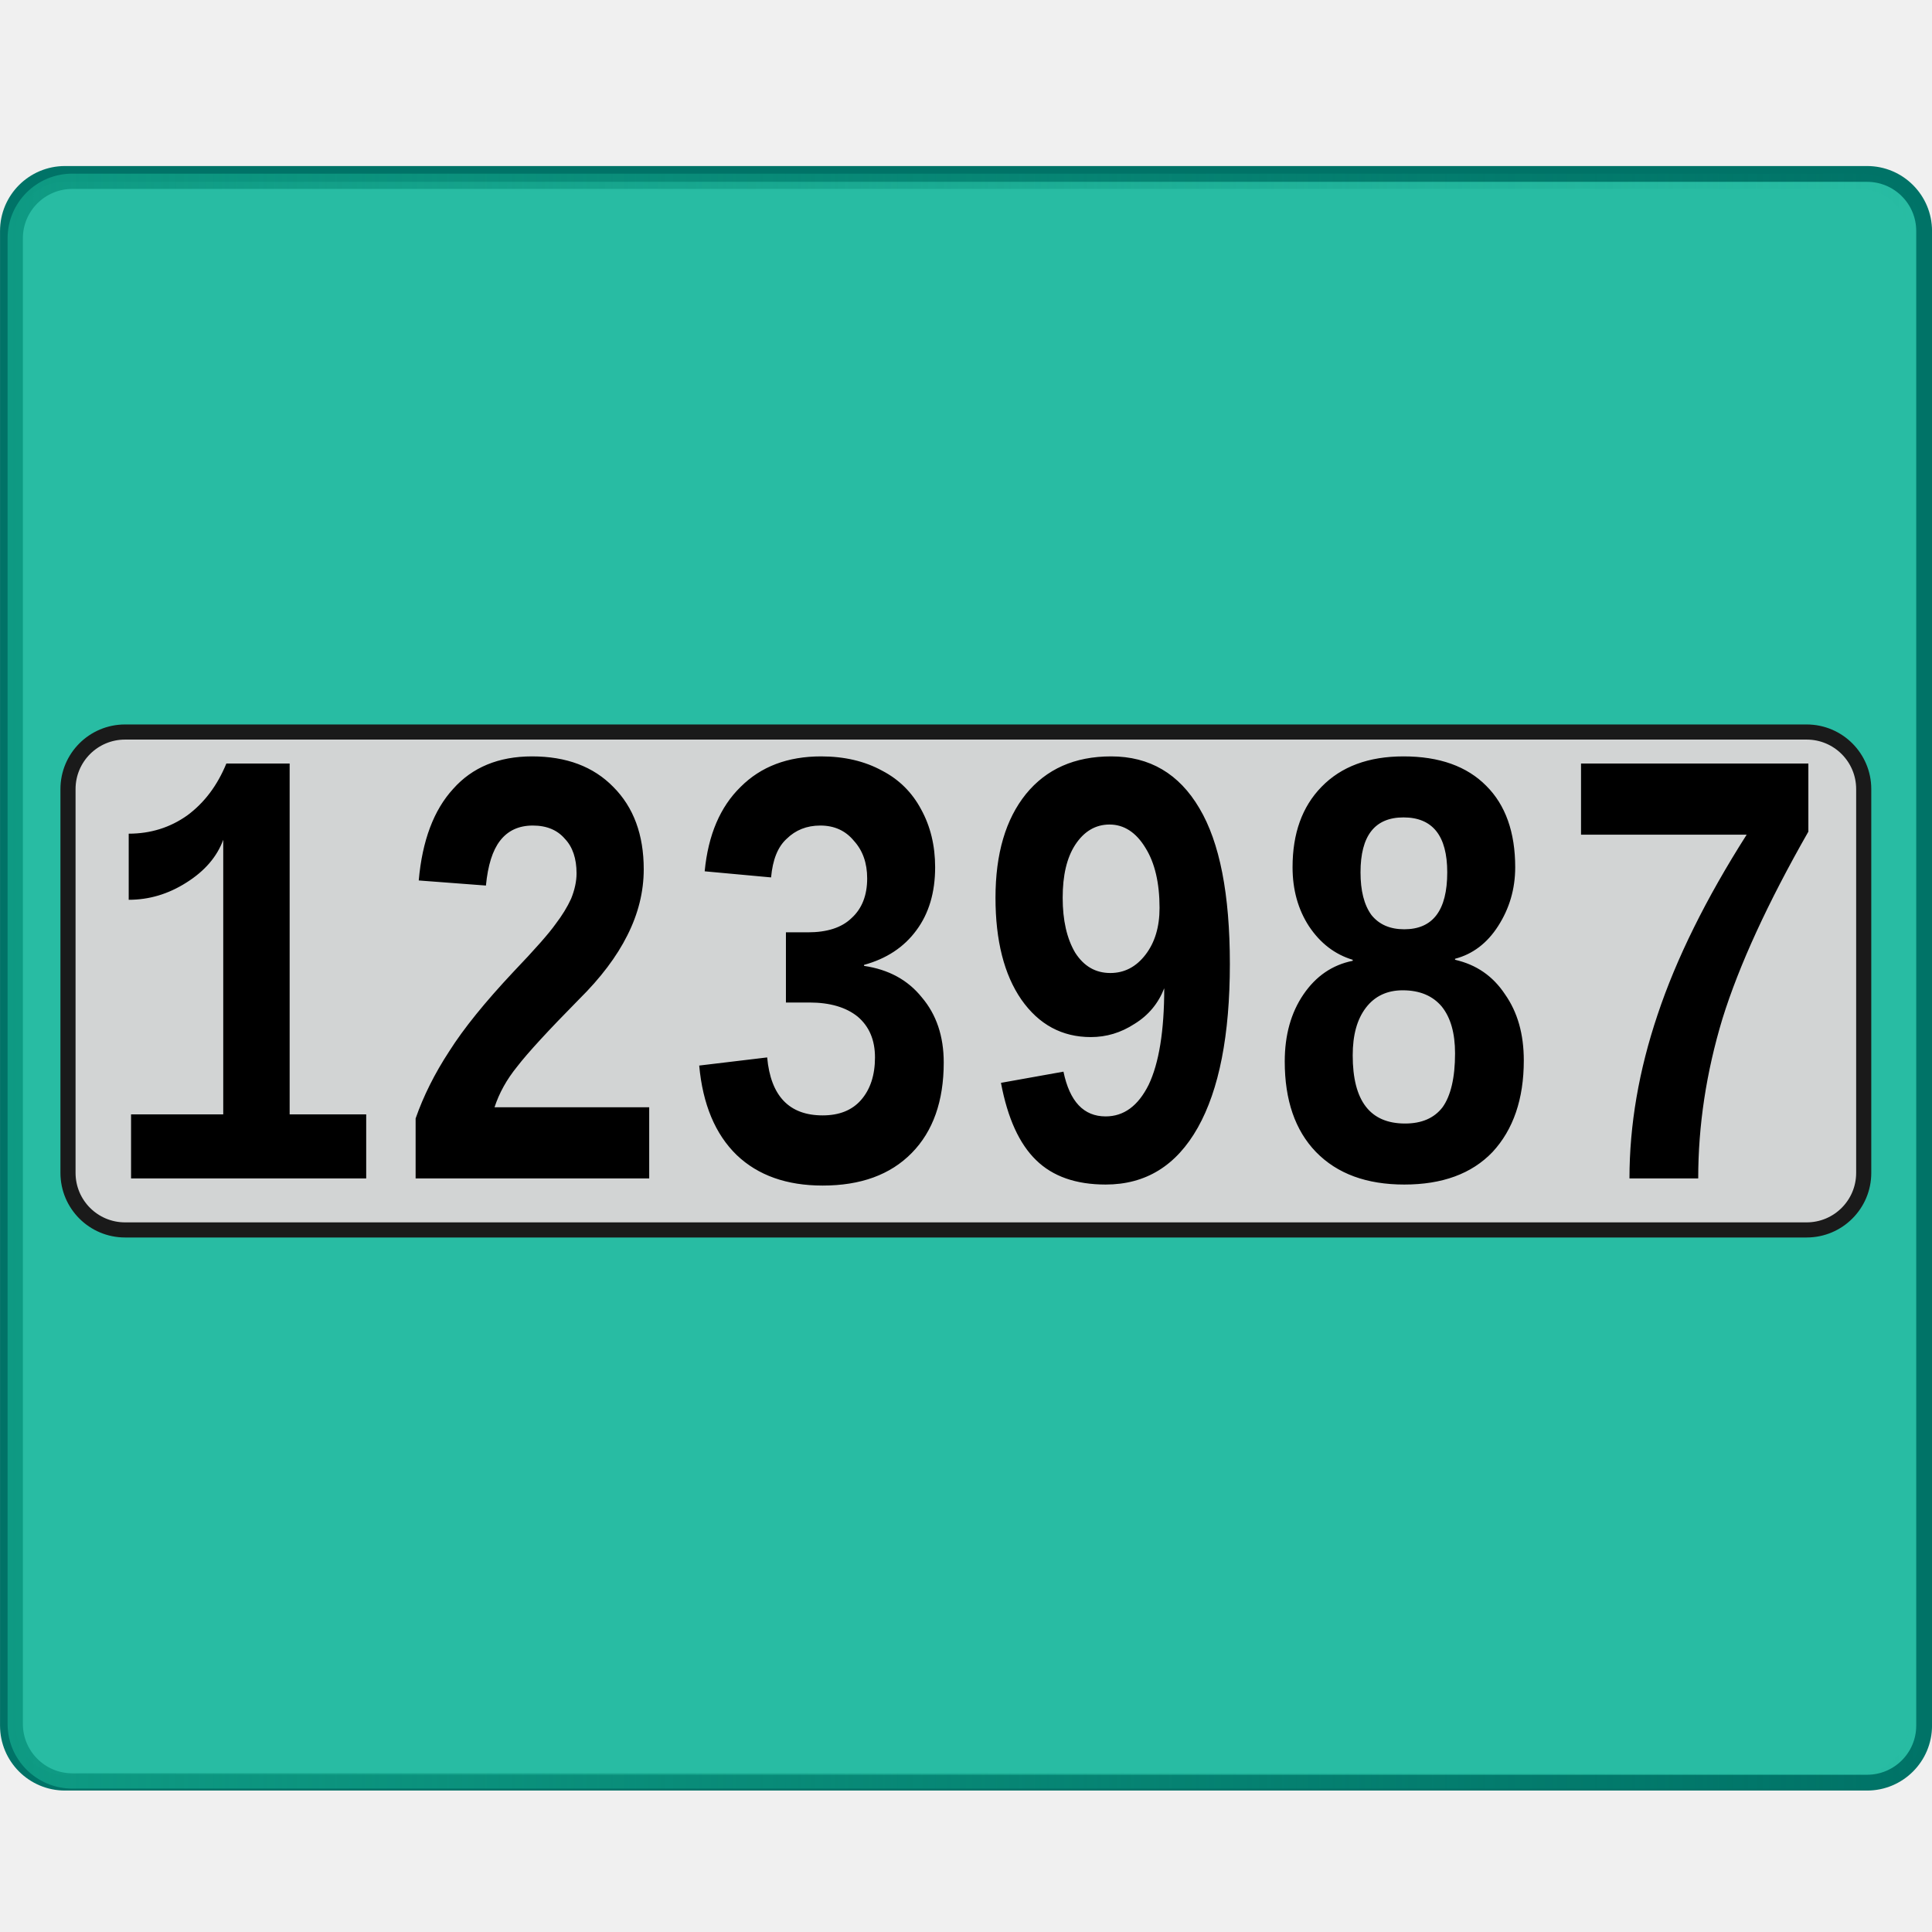
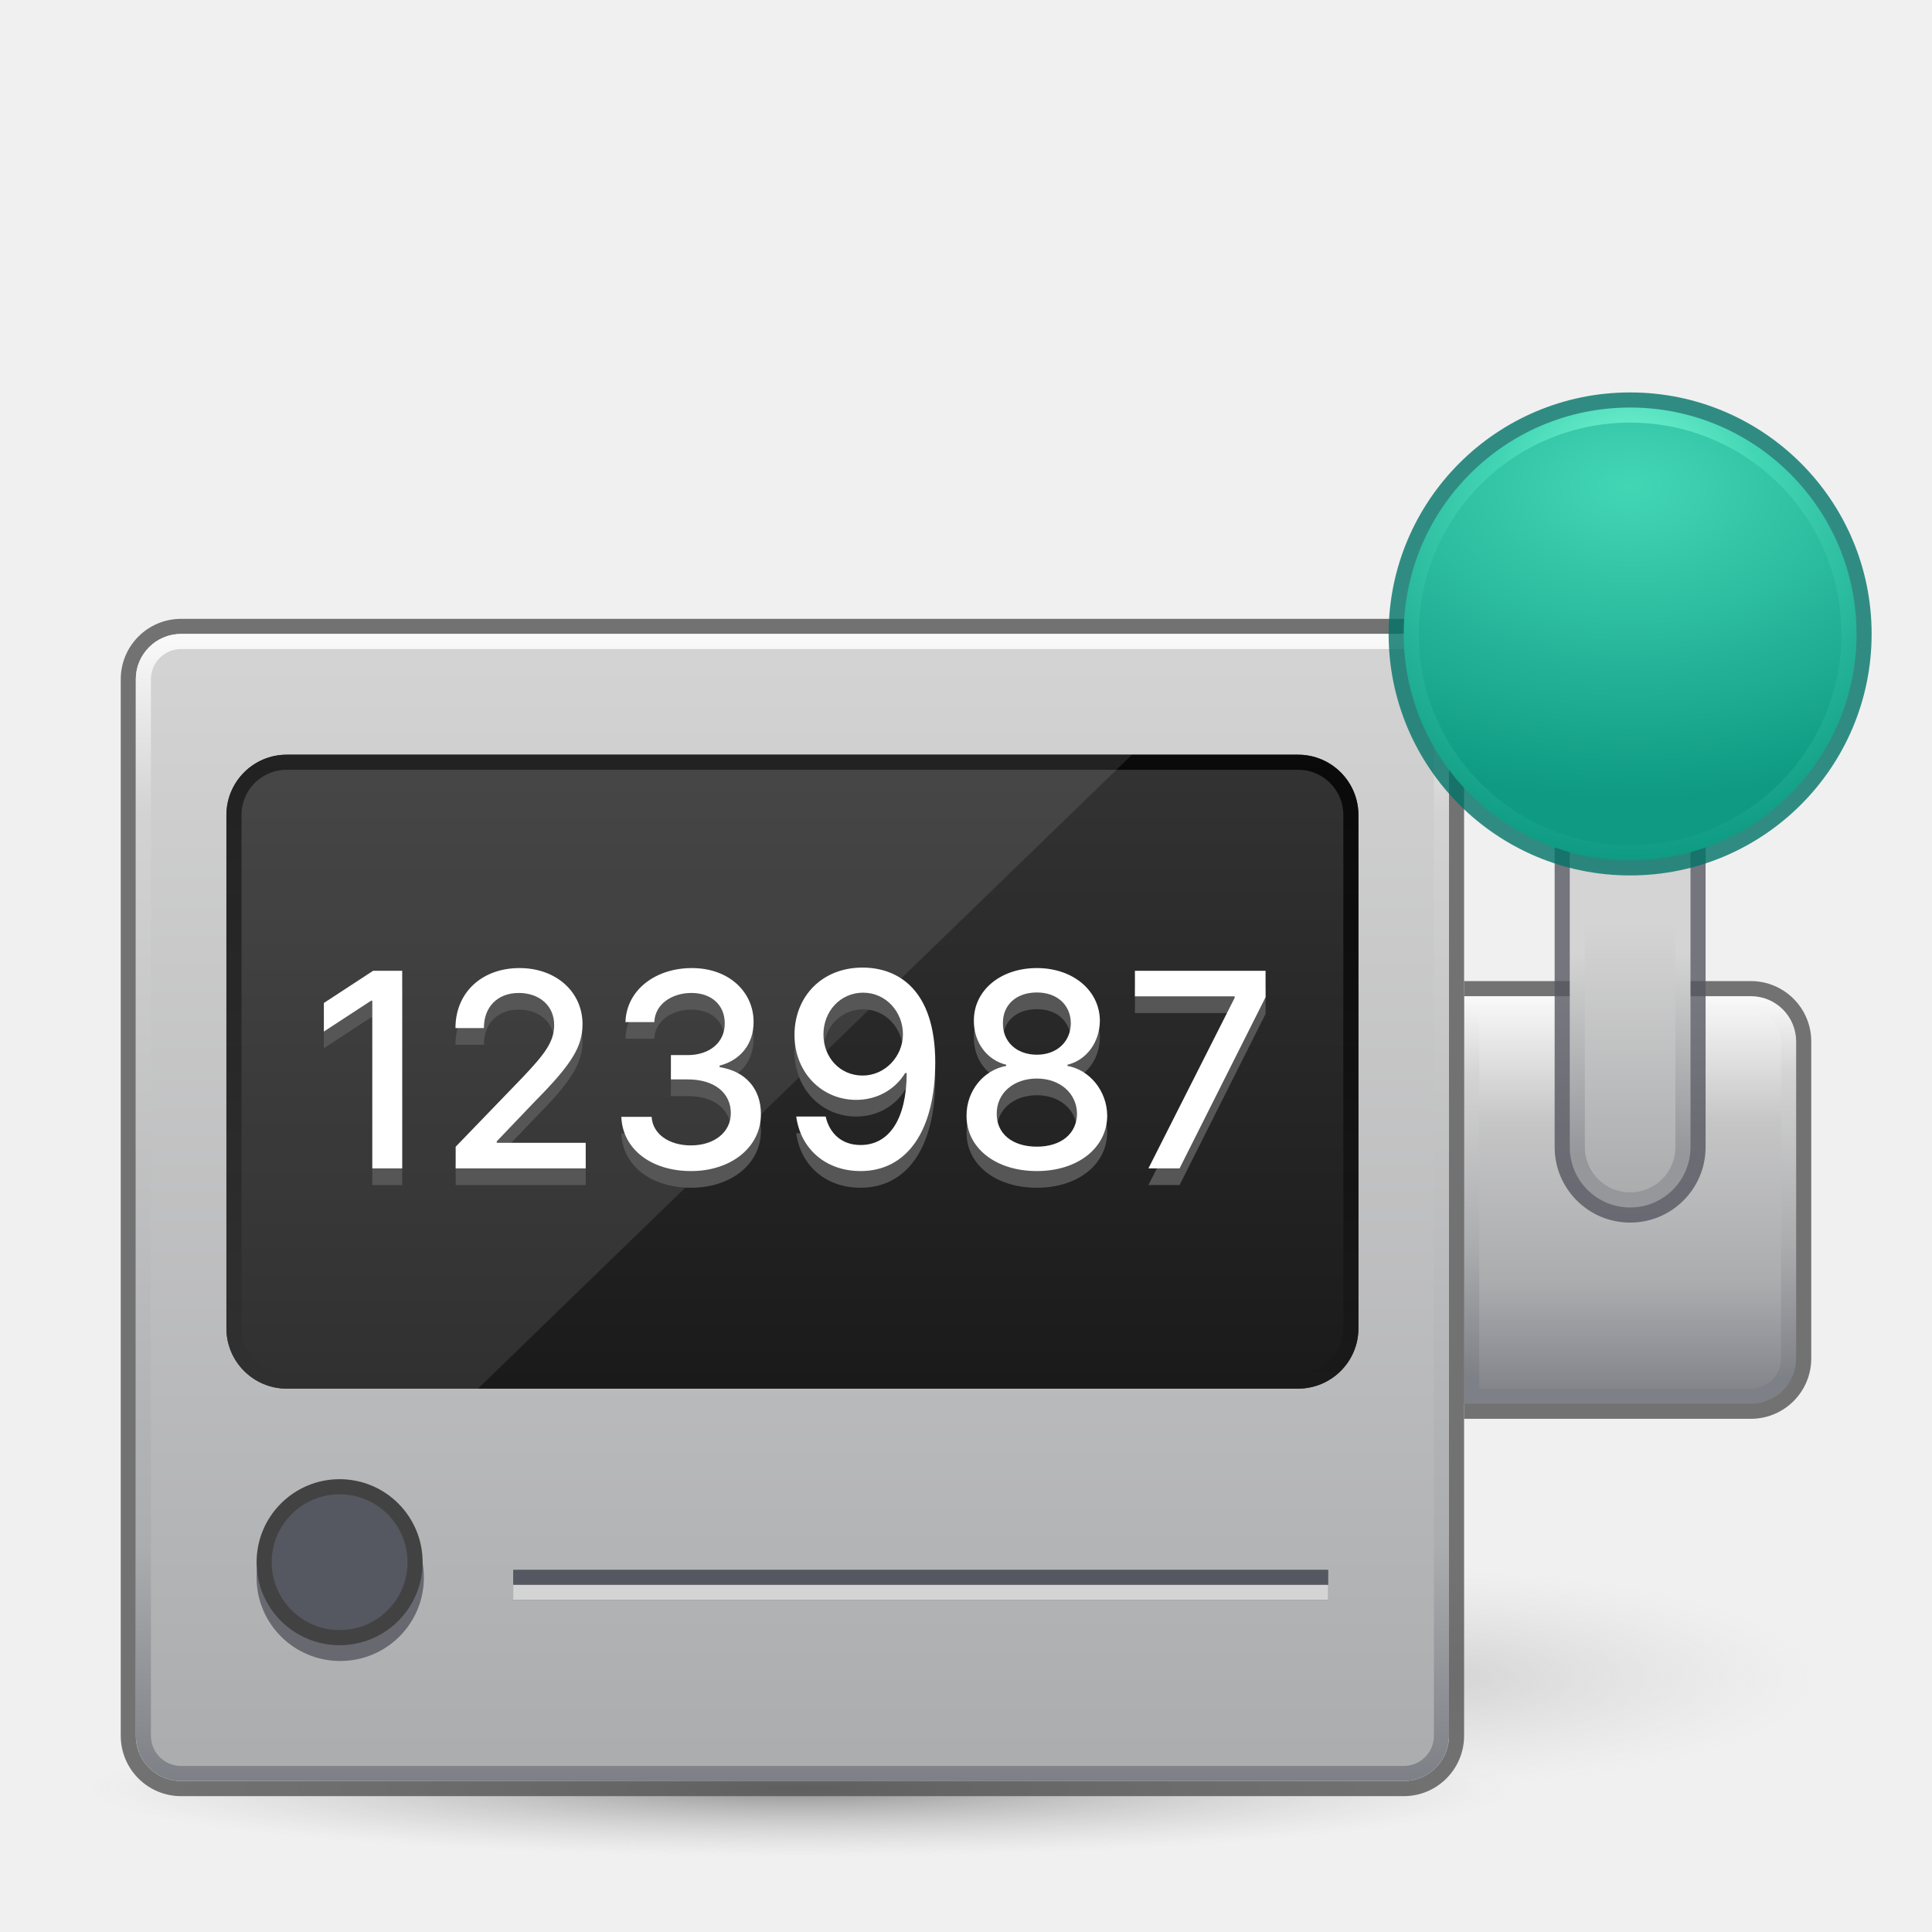
- <svg xmlns="http://www.w3.org/2000/svg" xmlns:xlink="http://www.w3.org/1999/xlink" width="128" height="128" viewBox="0 0 33.867 33.867" version="1.1" id="svg5">
-   <defs id="defs2">
-     <linearGradient id="linearGradient57301">
-       <stop style="stop-color:#0e9a83;stop-opacity:1;" offset="0" id="stop57297" />
-       <stop style="stop-color:#0e9a83;stop-opacity:0;" offset="1" id="stop57299" />
+ <svg xmlns="http://www.w3.org/2000/svg" width="128" height="128" viewBox="0 0 128 128" fill="none" version="1.1" id="svg122">
+   <ellipse cx="53" cy="118.5" rx="47" ry="4.5" fill="url(#paint0_radial_1:2)" id="ellipse4" />
+   <ellipse cx="93.152" cy="111.18" rx="27.152" ry="7.18" fill="url(#paint1_radial_1:2)" id="ellipse6" />
+   <path d="M97 65H116C118.209 65 120 66.791 120 69V90C120 92.209 118.209 94 116 94H97V65Z" fill="#535353" fill-opacity="0.8" id="path8" />
+   <path d="M97.5 66.5H116C117.381 66.5 118.5 67.619 118.5 69V90C118.5 91.381 117.381 92.5 116 92.5H97.5V66.5Z" fill="url(#paint2_linear_1:2)" stroke="url(#paint3_linear_1:2)" id="path10" />
+   <rect x="8.5" y="41.5" width="88" height="77" rx="3.5" stroke="#535353" stroke-opacity="0.8" id="rect12" />
+   <rect x="9.5" y="42.5" width="86" height="75" rx="2.5" fill="url(#paint4_linear_1:2)" stroke="url(#paint5_linear_1:2)" id="rect14" />
+   <rect x="15" y="50" width="75" height="42" rx="4" fill="url(#paint6_linear_1:2)" id="rect16" />
+   <rect x="15.5" y="50.5" width="74" height="41" rx="3.5" stroke="url(#paint7_linear_1:2)" stroke-opacity="0.9" id="rect18" />
+   <path d="M15 54V88C15 90.209 16.791 92 19 92H31.667L75 50H19C16.791 50 15 51.791 15 54Z" fill="white" fill-opacity="0.1" id="path20" />
+   <path d="M88 105L34 105" stroke="#555761" stroke-width="2" id="path22" />
+   <path d="M103 49H113V76C113 78.761 110.761 81 108 81C105.239 81 103 78.761 103 76V49Z" fill="#555761" fill-opacity="0.8" id="path24" />
+   <path d="M104 48H112V76C112 78.209 110.209 80 108 80C105.791 80 104 78.209 104 76V48Z" fill="url(#paint8_radial_1:2)" id="path26" />
+   <path d="M105 47H111V76C111 77.657 109.657 79 108 79C106.343 79 105 77.657 105 76V47Z" fill="url(#paint9_linear_1:2)" id="path28" />
+   <circle cx="108" cy="42" r="16" fill="#007367" fill-opacity="0.8" id="circle30" />
+   <circle cx="108" cy="42" r="14.5" fill="url(#paint10_radial_1:2)" stroke="url(#paint11_radial_1:2)" id="circle32" />
+   <ellipse cx="22.541" cy="104.523" rx="5.541" ry="5.523" fill="#686970" id="ellipse34" />
+   <circle cx="22.5" cy="103.5" r="5.5" fill="#424242" id="circle36" />
+   <circle cx="22.5" cy="103.5" r="4.5" fill="#555761" id="circle38" />
+   <path d="M26.647 65.421H24.723L21.457 67.556V69.448L24.589 67.402H24.666V78.512H26.647V65.421ZM30.189 78.512H38.805V76.818H32.911V76.722L35.513 73.999C37.91 71.576 38.594 70.419 38.594 68.956C38.594 66.853 36.881 65.242 34.414 65.242C31.965 65.242 30.176 66.827 30.176 69.218H32.061C32.055 67.811 32.963 66.891 34.375 66.891C35.705 66.891 36.715 67.709 36.715 69.013C36.715 70.17 36.024 71.001 34.618 72.49L30.189 77.08V78.512ZM45.785 78.691C48.457 78.691 50.419 77.093 50.413 74.919C50.419 73.264 49.416 72.075 47.677 71.806V71.704C49.045 71.353 49.934 70.279 49.927 68.808C49.934 66.885 48.355 65.242 45.836 65.242C43.433 65.242 41.502 66.693 41.438 68.821H43.35C43.395 67.62 44.526 66.891 45.811 66.891C47.147 66.891 48.022 67.703 48.016 68.911C48.022 70.176 47.006 71.007 45.555 71.007H44.449V72.618H45.555C47.37 72.618 48.419 73.539 48.419 74.855C48.419 76.127 47.313 76.99 45.772 76.99C44.353 76.99 43.247 76.262 43.171 75.098H41.164C41.247 77.233 43.139 78.691 45.785 78.691ZM57.182 65.21C54.434 65.191 52.637 67.159 52.637 69.665C52.637 72.171 54.453 73.973 56.722 73.973C58.109 73.973 59.298 73.296 59.969 72.196H60.071C60.065 75.207 58.934 76.965 57.016 76.965C55.763 76.965 54.958 76.198 54.702 75.079H52.752C53.04 77.195 54.676 78.691 57.016 78.691C60.059 78.691 61.957 76.076 61.963 71.493C61.957 66.68 59.515 65.229 57.182 65.21ZM57.188 66.872C58.703 66.872 59.822 68.156 59.822 69.62C59.822 71.084 58.646 72.362 57.15 72.362C55.648 72.362 54.555 71.161 54.555 69.639C54.555 68.093 55.686 66.872 57.188 66.872ZM68.696 78.691C71.419 78.691 73.343 77.144 73.356 75.022C73.343 73.372 72.186 71.985 70.722 71.723V71.647C71.994 71.34 72.857 70.144 72.87 68.732C72.857 66.731 71.093 65.242 68.696 65.242C66.273 65.242 64.509 66.731 64.522 68.732C64.509 70.138 65.372 71.34 66.669 71.647V71.723C65.18 71.985 64.023 73.372 64.036 75.022C64.023 77.144 65.947 78.691 68.696 78.691ZM68.696 70.982C67.373 70.982 66.433 70.144 66.446 68.898C66.433 67.671 67.341 66.859 68.696 66.859C70.025 66.859 70.933 67.671 70.946 68.898C70.933 70.144 70 70.982 68.696 70.982ZM68.696 77.073C67.059 77.073 66.024 76.204 66.037 74.894C66.024 73.532 67.149 72.561 68.696 72.561C70.217 72.561 71.342 73.532 71.355 74.894C71.342 76.204 70.313 77.073 68.696 77.073ZM76.087 78.512H78.151L83.847 67.172V65.421H75.192V67.115H81.801V67.21L76.087 78.512Z" fill="#565656" id="path40" />
+   <path d="M26.647 64.316H24.723L21.457 66.451V68.343L24.589 66.298H24.666V77.407H26.647V64.316ZM30.189 77.407H38.805V75.713H32.911V75.617L35.513 72.894C37.91 70.472 38.594 69.315 38.594 67.851C38.594 65.748 36.881 64.137 34.414 64.137C31.965 64.137 30.176 65.722 30.176 68.113H32.061C32.055 66.707 32.963 65.786 34.375 65.786C35.705 65.786 36.715 66.604 36.715 67.908C36.715 69.065 36.024 69.896 34.618 71.386L30.189 75.975V77.407ZM45.785 77.586C48.457 77.586 50.419 75.988 50.413 73.815C50.419 72.159 49.416 70.97 47.677 70.702V70.599C49.045 70.248 49.934 69.174 49.927 67.704C49.934 65.78 48.355 64.137 45.836 64.137C43.433 64.137 41.502 65.588 41.438 67.717H43.35C43.395 66.515 44.526 65.786 45.811 65.786C47.147 65.786 48.022 66.598 48.016 67.806C48.022 69.072 47.006 69.903 45.555 69.903H44.449V71.513H45.555C47.37 71.513 48.419 72.434 48.419 73.751C48.419 75.023 47.313 75.886 45.772 75.886C44.353 75.886 43.247 75.157 43.171 73.994H41.164C41.247 76.129 43.139 77.586 45.785 77.586ZM57.182 64.105C54.434 64.086 52.637 66.055 52.637 68.56C52.637 71.066 54.453 72.869 56.722 72.869C58.109 72.869 59.298 72.191 59.969 71.092H60.071C60.065 74.102 58.934 75.86 57.016 75.86C55.763 75.86 54.958 75.093 54.702 73.974H52.752C53.04 76.09 54.676 77.586 57.016 77.586C60.059 77.586 61.957 74.972 61.963 70.388C61.957 65.575 59.515 64.124 57.182 64.105ZM57.188 65.767C58.703 65.767 59.822 67.052 59.822 68.516C59.822 69.979 58.646 71.258 57.15 71.258C55.648 71.258 54.555 70.056 54.555 68.535C54.555 66.988 55.686 65.767 57.188 65.767ZM68.696 77.586C71.419 77.586 73.343 76.039 73.356 73.917C73.343 72.268 72.186 70.881 70.722 70.619V70.542C71.994 70.235 72.857 69.04 72.87 67.627C72.857 65.626 71.093 64.137 68.696 64.137C66.273 64.137 64.509 65.626 64.522 67.627C64.509 69.033 65.372 70.235 66.669 70.542V70.619C65.18 70.881 64.023 72.268 64.036 73.917C64.023 76.039 65.947 77.586 68.696 77.586ZM68.696 69.877C67.373 69.877 66.433 69.04 66.446 67.793C66.433 66.566 67.341 65.754 68.696 65.754C70.025 65.754 70.933 66.566 70.946 67.793C70.933 69.04 70 69.877 68.696 69.877ZM68.696 75.969C67.059 75.969 66.024 75.099 66.037 73.789C66.024 72.428 67.149 71.456 68.696 71.456C70.217 71.456 71.342 72.428 71.355 73.789C71.342 75.099 70.313 75.969 68.696 75.969ZM76.087 77.407H78.151L83.847 66.067V64.316H75.192V66.01H81.801V66.106L76.087 77.407Z" fill="white" id="path42" />
+   <rect x="34" y="105" width="54" height="1" fill="#D4D4D4" id="rect44" />
+   <defs id="defs120">
+     <radialGradient id="paint0_radial_1:2" cx="0" cy="0" r="1" gradientUnits="userSpaceOnUse" gradientTransform="translate(53 118.5) rotate(90) scale(4.5 47)">
+       <stop stop-color="#919191" id="stop46" />
+       <stop offset="1" stop-color="#C4C4C4" stop-opacity="0" id="stop48" />
+     </radialGradient>
+     <radialGradient id="paint1_radial_1:2" cx="0" cy="0" r="1" gradientUnits="userSpaceOnUse" gradientTransform="translate(93.1518 111.18) rotate(90) scale(7.18023 27.1518)">
+       <stop stop-color="#D1D1D1" id="stop51" />
+       <stop offset="1" stop-color="#DDDDDD" stop-opacity="0" id="stop53" />
+     </radialGradient>
+     <linearGradient id="paint2_linear_1:2" x1="108" y1="66" x2="108" y2="93" gradientUnits="userSpaceOnUse">
+       <stop stop-color="#FAFAFA" id="stop56" />
+       <stop offset="0.312" stop-color="#C5C5C6" id="stop58" />
+       <stop offset="0.703" stop-color="#ABACAE" id="stop60" />
+       <stop offset="1" stop-color="#7E8087" id="stop62" />
    </linearGradient>
-     <linearGradient xlink:href="#linearGradient57301" id="linearGradient57303" x1="0.275" y1="17.198" x2="33.592" y2="17.198" gradientUnits="userSpaceOnUse" gradientTransform="matrix(1.00856,0,0,1.010233,-0.1449192,-0.1754126)" />
+     <linearGradient id="paint3_linear_1:2" x1="108" y1="66" x2="108" y2="93" gradientUnits="userSpaceOnUse">
+       <stop stop-color="#FAFAFA" id="stop65" />
+       <stop offset="0.188" stop-color="#D4D4D4" id="stop67" />
+       <stop offset="0.615" stop-color="#ABACAE" id="stop69" />
+       <stop offset="0.938" stop-color="#7E8087" id="stop71" />
+     </linearGradient>
+     <linearGradient id="paint4_linear_1:2" x1="52.5" y1="42" x2="52.5" y2="118" gradientUnits="userSpaceOnUse">
+       <stop stop-color="#D4D4D4" id="stop74" />
+       <stop offset="1" stop-color="#ABACAE" id="stop76" />
+     </linearGradient>
+     <linearGradient id="paint5_linear_1:2" x1="52.5" y1="42" x2="52.5" y2="118" gradientUnits="userSpaceOnUse">
+       <stop stop-color="#FAFAFA" id="stop79" />
+       <stop offset="0.156" stop-color="#D3D3D3" id="stop81" />
+       <stop offset="0.794" stop-color="#ACADAF" id="stop83" />
+       <stop offset="1" stop-color="#7E8087" id="stop85" />
+     </linearGradient>
+     <linearGradient id="paint6_linear_1:2" x1="52.5" y1="50" x2="52.5" y2="92" gradientUnits="userSpaceOnUse">
+       <stop stop-color="#333333" id="stop88" />
+       <stop offset="1" stop-color="#1A1A1A" id="stop90" />
+     </linearGradient>
+     <linearGradient id="paint7_linear_1:2" x1="52.5" y1="50" x2="52.5" y2="92" gradientUnits="userSpaceOnUse">
+       <stop stop-opacity="0.9" id="stop93" />
+       <stop offset="1" stop-color="#1A1A1A" stop-opacity="0.9" id="stop95" />
+     </linearGradient>
+     <radialGradient id="paint8_radial_1:2" cx="0" cy="0" r="1" gradientUnits="userSpaceOnUse" gradientTransform="translate(108 80) rotate(-90) scale(17 41.8454)">
+       <stop offset="0.224" stop-color="#95979B" id="stop98" />
+       <stop offset="1" stop-color="#D4D4D4" id="stop100" />
+     </radialGradient>
+     <linearGradient id="paint9_linear_1:2" x1="108" y1="51.5" x2="108" y2="79" gradientUnits="userSpaceOnUse">
+       <stop offset="0.349" stop-color="#D4D4D4" id="stop103" />
+       <stop offset="1" stop-color="#ABACAE" id="stop105" />
+     </linearGradient>
+     <radialGradient id="paint10_radial_1:2" cx="0" cy="0" r="1" gradientUnits="userSpaceOnUse" gradientTransform="translate(108 32.1923) rotate(90) scale(20.7692 32.201)">
+       <stop stop-color="#43D6B5" id="stop108" />
+       <stop offset="1" stop-color="#0E9A83" id="stop110" />
+     </radialGradient>
+     <radialGradient id="paint11_radial_1:2" cx="0" cy="0" r="1" gradientUnits="userSpaceOnUse" gradientTransform="translate(108 32.7692) rotate(90) scale(24.2308)">
+       <stop stop-color="#89FFDD" id="stop113" />
+       <stop offset="0.354" stop-color="#43D6B5" id="stop115" />
+       <stop offset="1" stop-color="#0E9A83" id="stop117" />
+     </radialGradient>
  </defs>
-   <g id="layer1">
-     <path style="fill:#28bca3;fill-opacity:1;fill-rule:evenodd;stroke:#007367;stroke-width:0.277;stroke-opacity:1" id="rect136" width="33.59" height="28.2" x="0.139" y="3.049" d="m 1.139,3.049 h 31.59 a 1,1 45 0 1 1,1 V 30.249 a 1,1 135 0 1 -1,1 H 1.139 a 1,1 45 0 1 -1,-1 V 4.049 a 1,1 135 0 1 1,-1 z" />
-     <path style="fill:#d4d4d4;fill-opacity:0.988;stroke:#1a1a1a;stroke-width:0.265;stroke-opacity:1" id="rect3279" width="31.478" height="8.728" x="1.192" y="12.832" d="M 2.192,12.832 H 31.67 a 1,1 45 0 1 1,1 v 6.728 a 1,1 135 0 1 -1,1 H 2.192 a 1,1 45 0 1 -1,-1 v -6.728 a 1,1 135 0 1 1,-1 z" />
-     <text xml:space="preserve" style="font-style:normal;font-variant:normal;font-weight:bold;font-stretch:normal;font-size:9.69px;line-height:1.25;font-family:'Courier New';-inkscape-font-specification:'Courier New, Bold';font-variant-ligatures:normal;font-variant-caps:normal;font-variant-numeric:normal;font-variant-east-asian:normal;fill:#000000;fill-opacity:1;stroke:none;stroke-width:0.242" x="1.917" y="18.106" id="text31513" transform="scale(0.8764603,1.140953)">
-       <tspan id="tspan31511" style="font-style:normal;font-variant:normal;font-weight:bold;font-stretch:normal;font-size:9.69px;font-family:'Courier New';-inkscape-font-specification:'Courier New, Bold';font-variant-ligatures:normal;font-variant-caps:normal;font-variant-numeric:normal;font-variant-east-asian:normal;stroke-width:0.242" x="1.917" y="18.106">123987</tspan>
-     </text>
-     <path style="fill:none;fill-opacity:1;stroke:url(#linearGradient57303);stroke-width:0.268;stroke-miterlimit:4;stroke-dasharray:none;stroke-opacity:1" id="rect56705" width="33.332" height="28.041" x="0.267" y="3.178" d="M 1.267,3.178 H 32.599 a 1,1 45 0 1 1,1 V 30.219 a 1,1 135 0 1 -1,1 H 1.267 a 1,1 45 0 1 -1,-1 V 4.178 a 1,1 135 0 1 1,-1 z" />
-   </g>
-   <g id="layer2" />
</svg>
